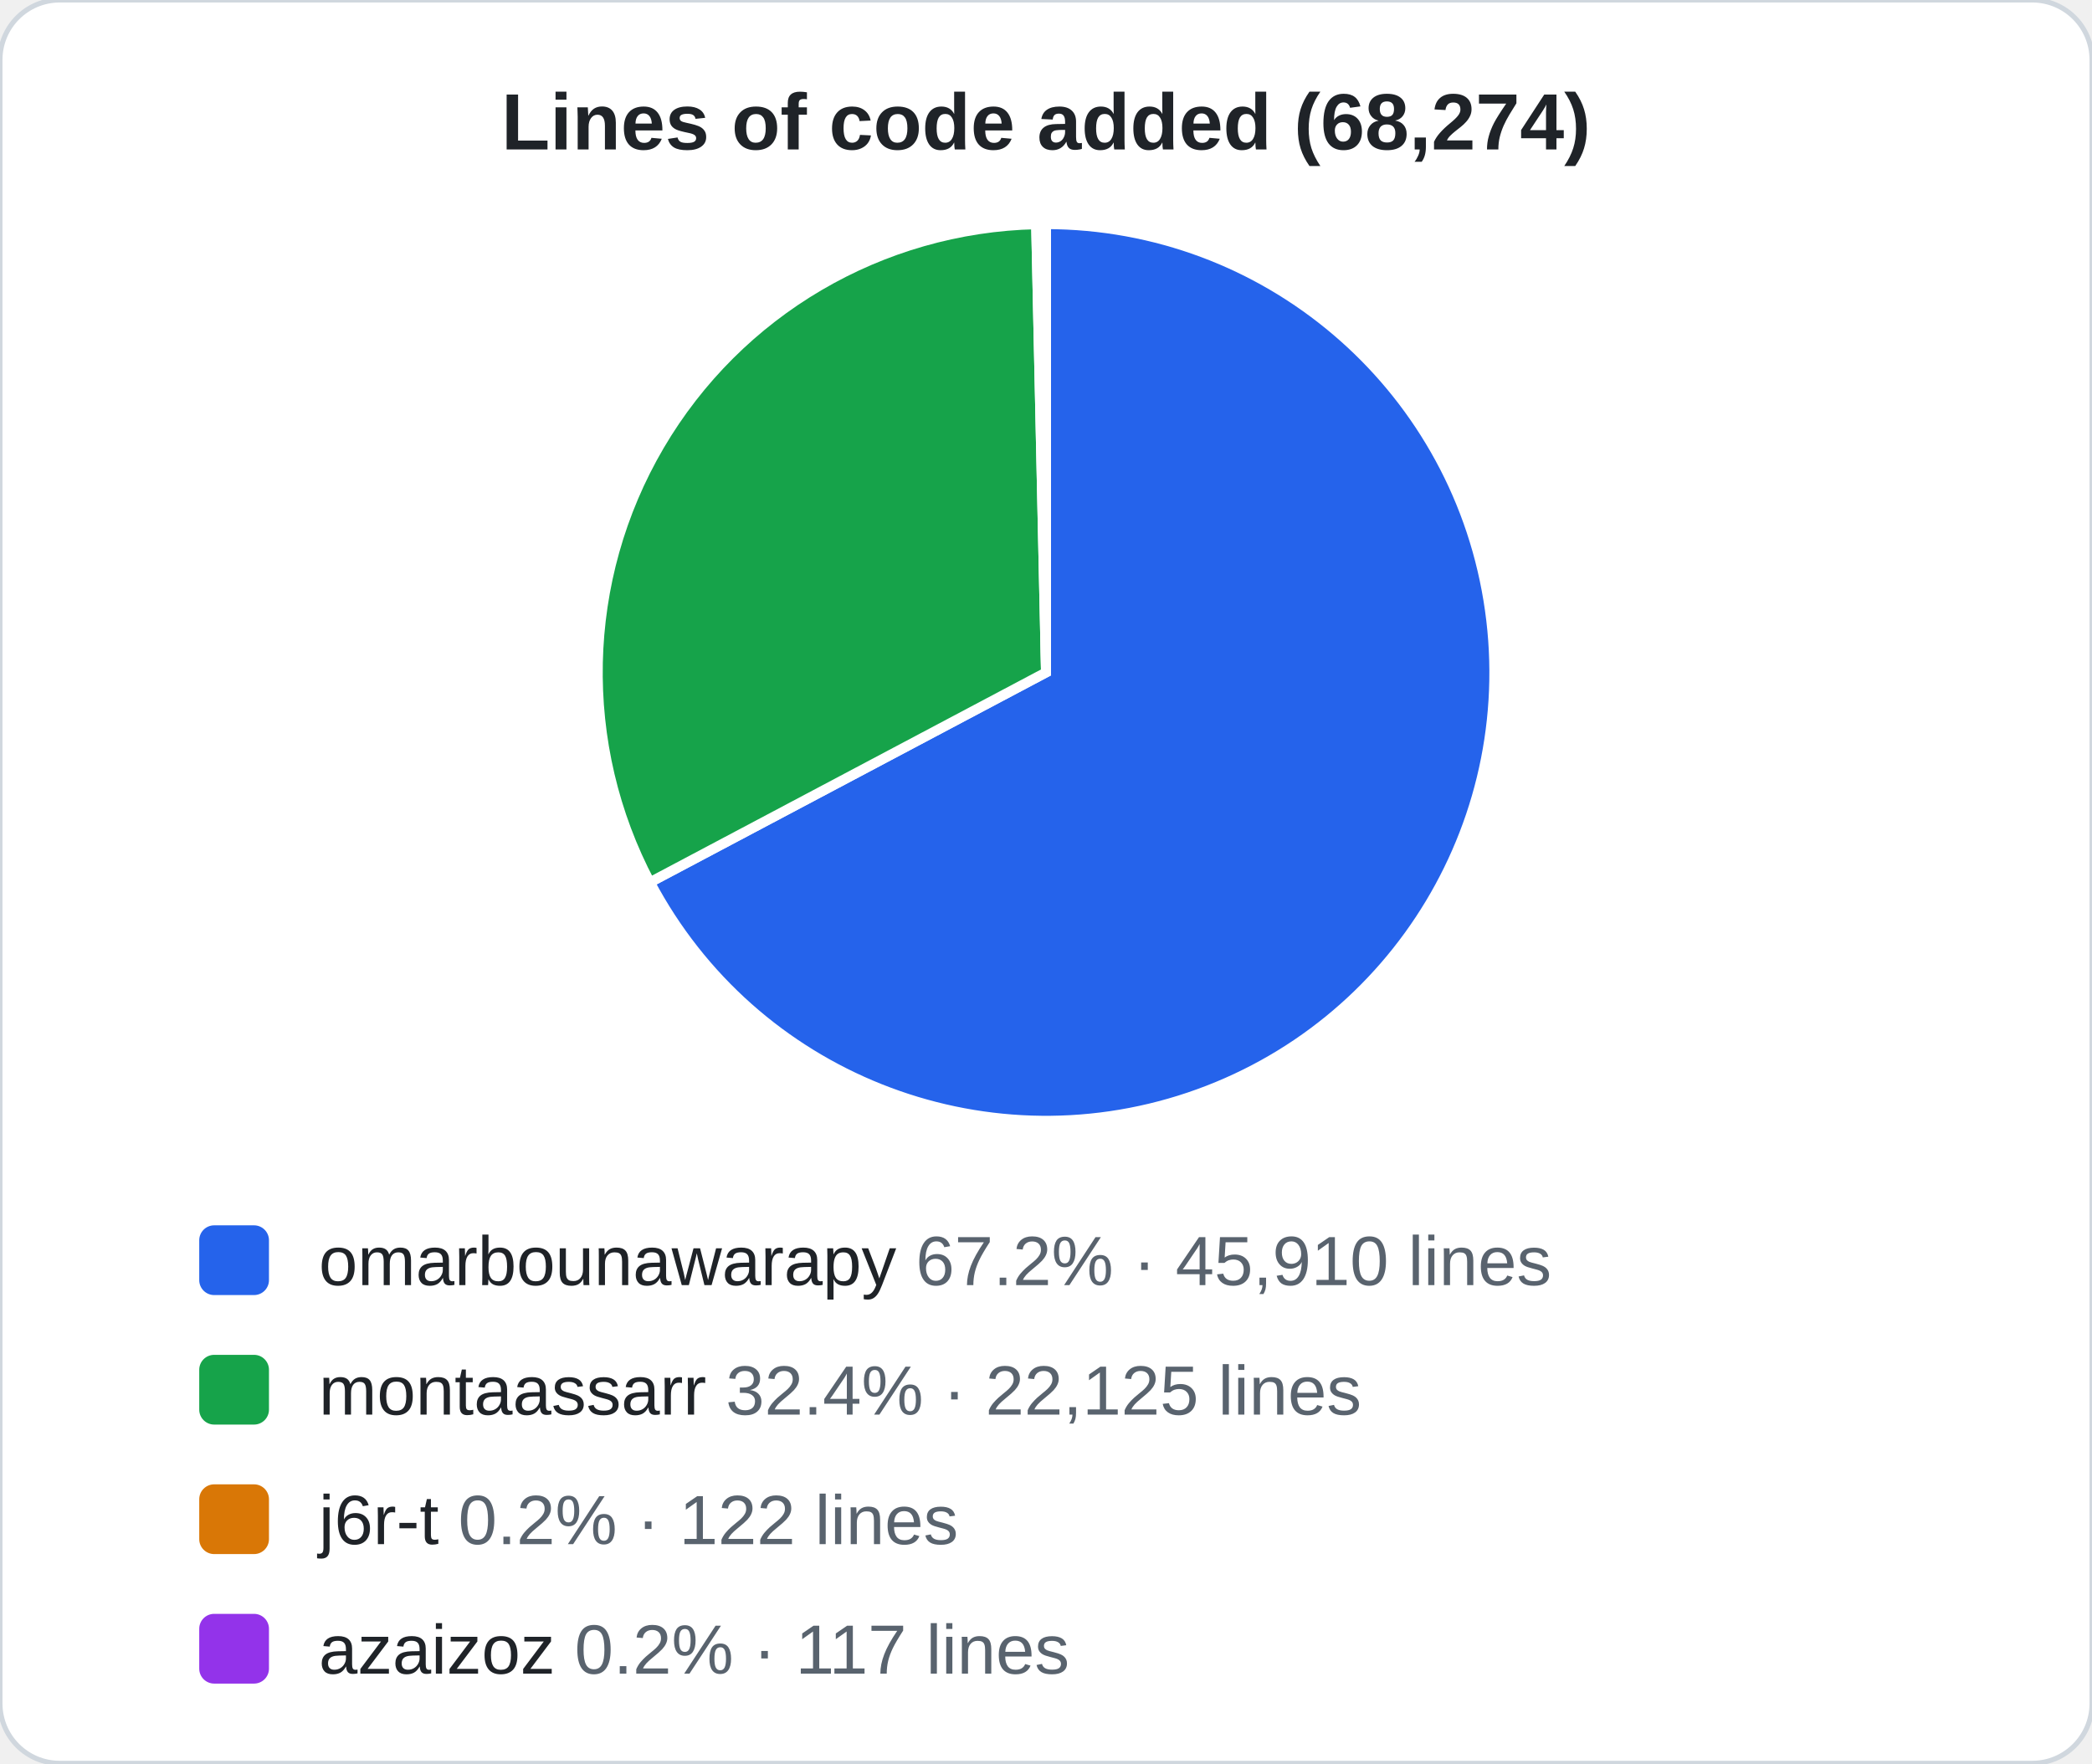
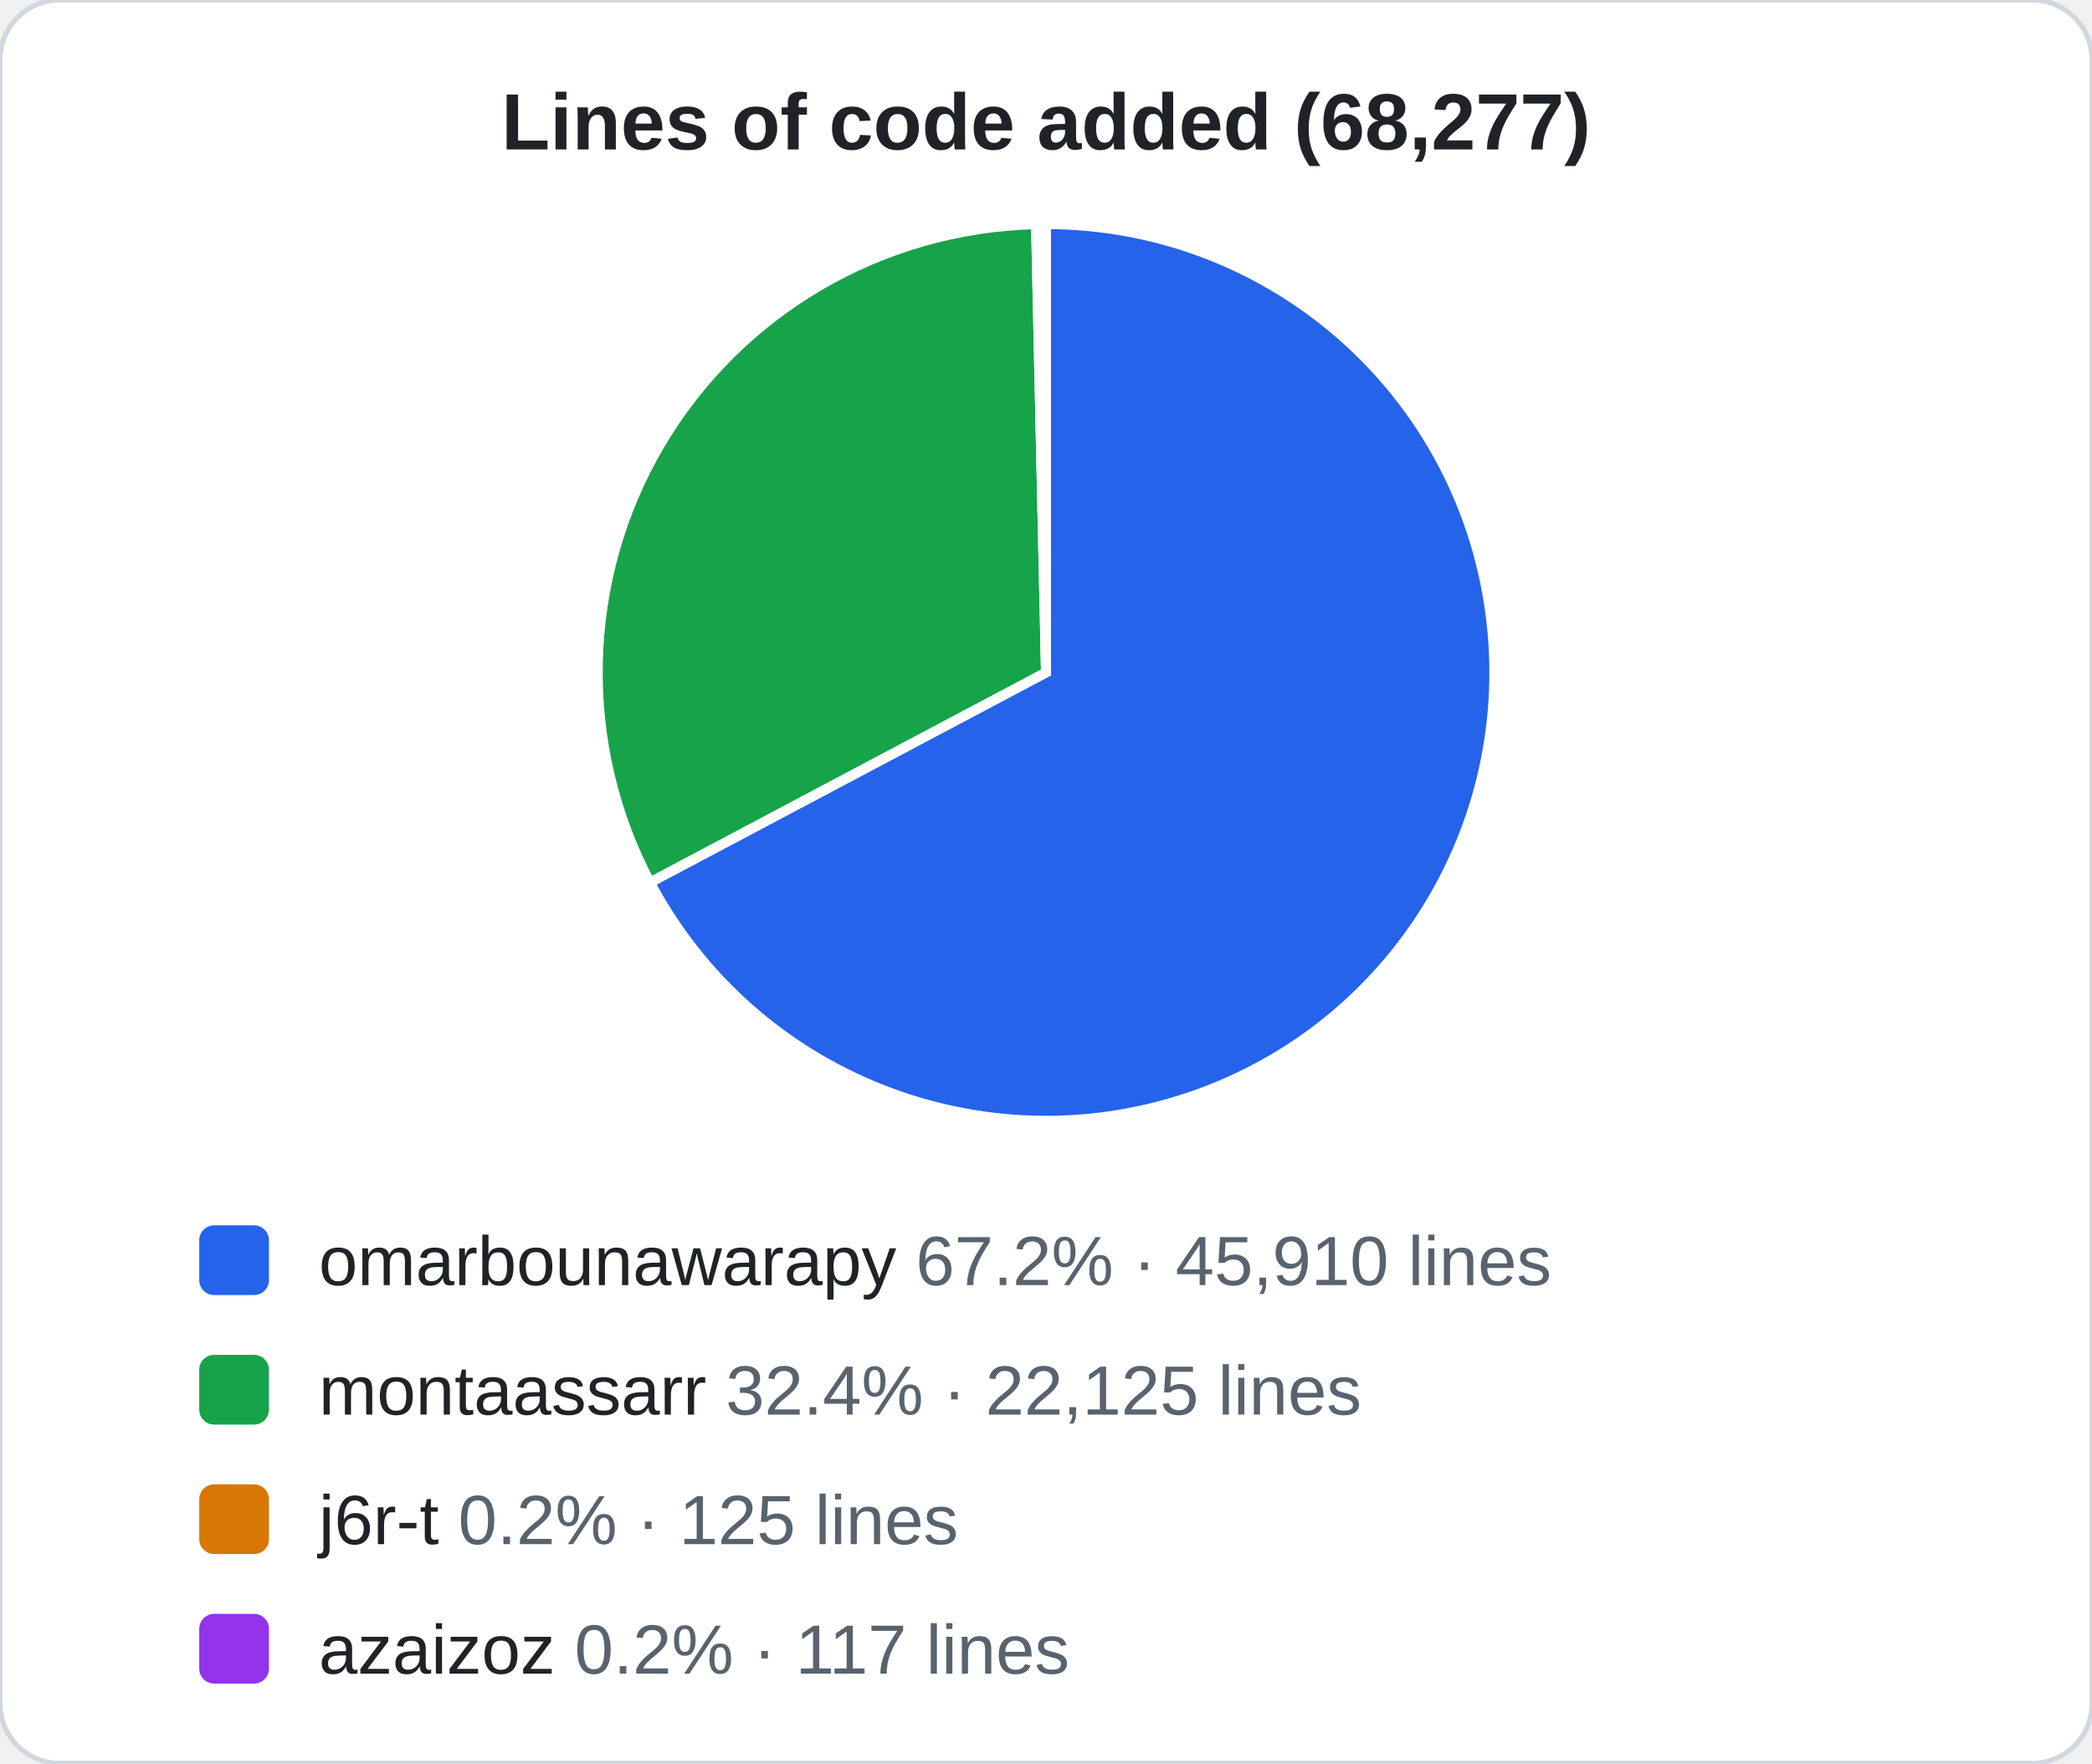
<svg xmlns="http://www.w3.org/2000/svg" width="420" height="354" viewBox="0 0 420 354" role="img" aria-labelledby="t">
  <rect width="420" height="354" rx="12" fill="#ffffff" stroke="#d0d7de" />
-   <text x="210" y="30" text-anchor="middle" font-family="Arial,Helvetica,sans-serif" font-size="16" font-weight="700" fill="#1f2328">Lines of code added (68,274)</text>
-   <path d="M210.0,135.0 L210.00,45.00 A90,90 0 1 1 130.48,177.14 Z" fill="#2563eb" stroke="#ffffff" stroke-width="2" />
+   <text x="210" y="30" text-anchor="middle" font-family="Arial,Helvetica,sans-serif" font-size="16" font-weight="700" fill="#1f2328">Lines of code added (68,277)</text>
+   <path d="M210.0,135.0 L210.00,45.00 A90,90 0 1 1 130.49,177.16 Z" fill="#2563eb" stroke="#ffffff" stroke-width="2" />
  <rect x="40" y="246" width="14" height="14" rx="3" fill="#2563eb" />
  <text x="64" y="258" font-family="Arial,Helvetica,sans-serif" font-size="14" fill="#1f2328">omarbounawarapy <tspan fill="#59636e">67.2% · 45,910 lines</tspan>
  </text>
-   <path d="M210.0,135.0 L130.48,177.14 A90,90 0 0 1 208.02,45.02 Z" fill="#16a34a" stroke="#ffffff" stroke-width="2" />
+   <path d="M210.0,135.0 L130.49,177.16 A90,90 0 0 1 208.00,45.02 Z" fill="#16a34a" stroke="#ffffff" stroke-width="2" />
  <rect x="40" y="272" width="14" height="14" rx="3" fill="#16a34a" />
  <text x="64" y="284" font-family="Arial,Helvetica,sans-serif" font-size="14" fill="#1f2328">montaassarr <tspan fill="#59636e">32.4% · 22,125 lines</tspan>
  </text>
-   <path d="M210.0,135.0 L208.02,45.02 A90,90 0 0 1 209.03,45.01 Z" fill="#d97706" stroke="#ffffff" stroke-width="2" />
+   <path d="M210.0,135.0 L208.00,45.02 A90,90 0 0 1 209.03,45.01 Z" fill="#d97706" stroke="#ffffff" stroke-width="2" />
  <rect x="40" y="298" width="14" height="14" rx="3" fill="#d97706" />
-   <text x="64" y="310" font-family="Arial,Helvetica,sans-serif" font-size="14" fill="#1f2328">j6r-t <tspan fill="#59636e">0.2% · 122 lines</tspan>
+   <text x="64" y="310" font-family="Arial,Helvetica,sans-serif" font-size="14" fill="#1f2328">j6r-t <tspan fill="#59636e">0.2% · 125 lines</tspan>
  </text>
  <path d="M210.0,135.0 L209.03,45.01 A90,90 0 0 1 210.00,45.00 Z" fill="#9333ea" stroke="#ffffff" stroke-width="2" />
  <rect x="40" y="324" width="14" height="14" rx="3" fill="#9333ea" />
  <text x="64" y="336" font-family="Arial,Helvetica,sans-serif" font-size="14" fill="#1f2328">azaizoz <tspan fill="#59636e">0.2% · 117 lines</tspan>
  </text>
</svg>
